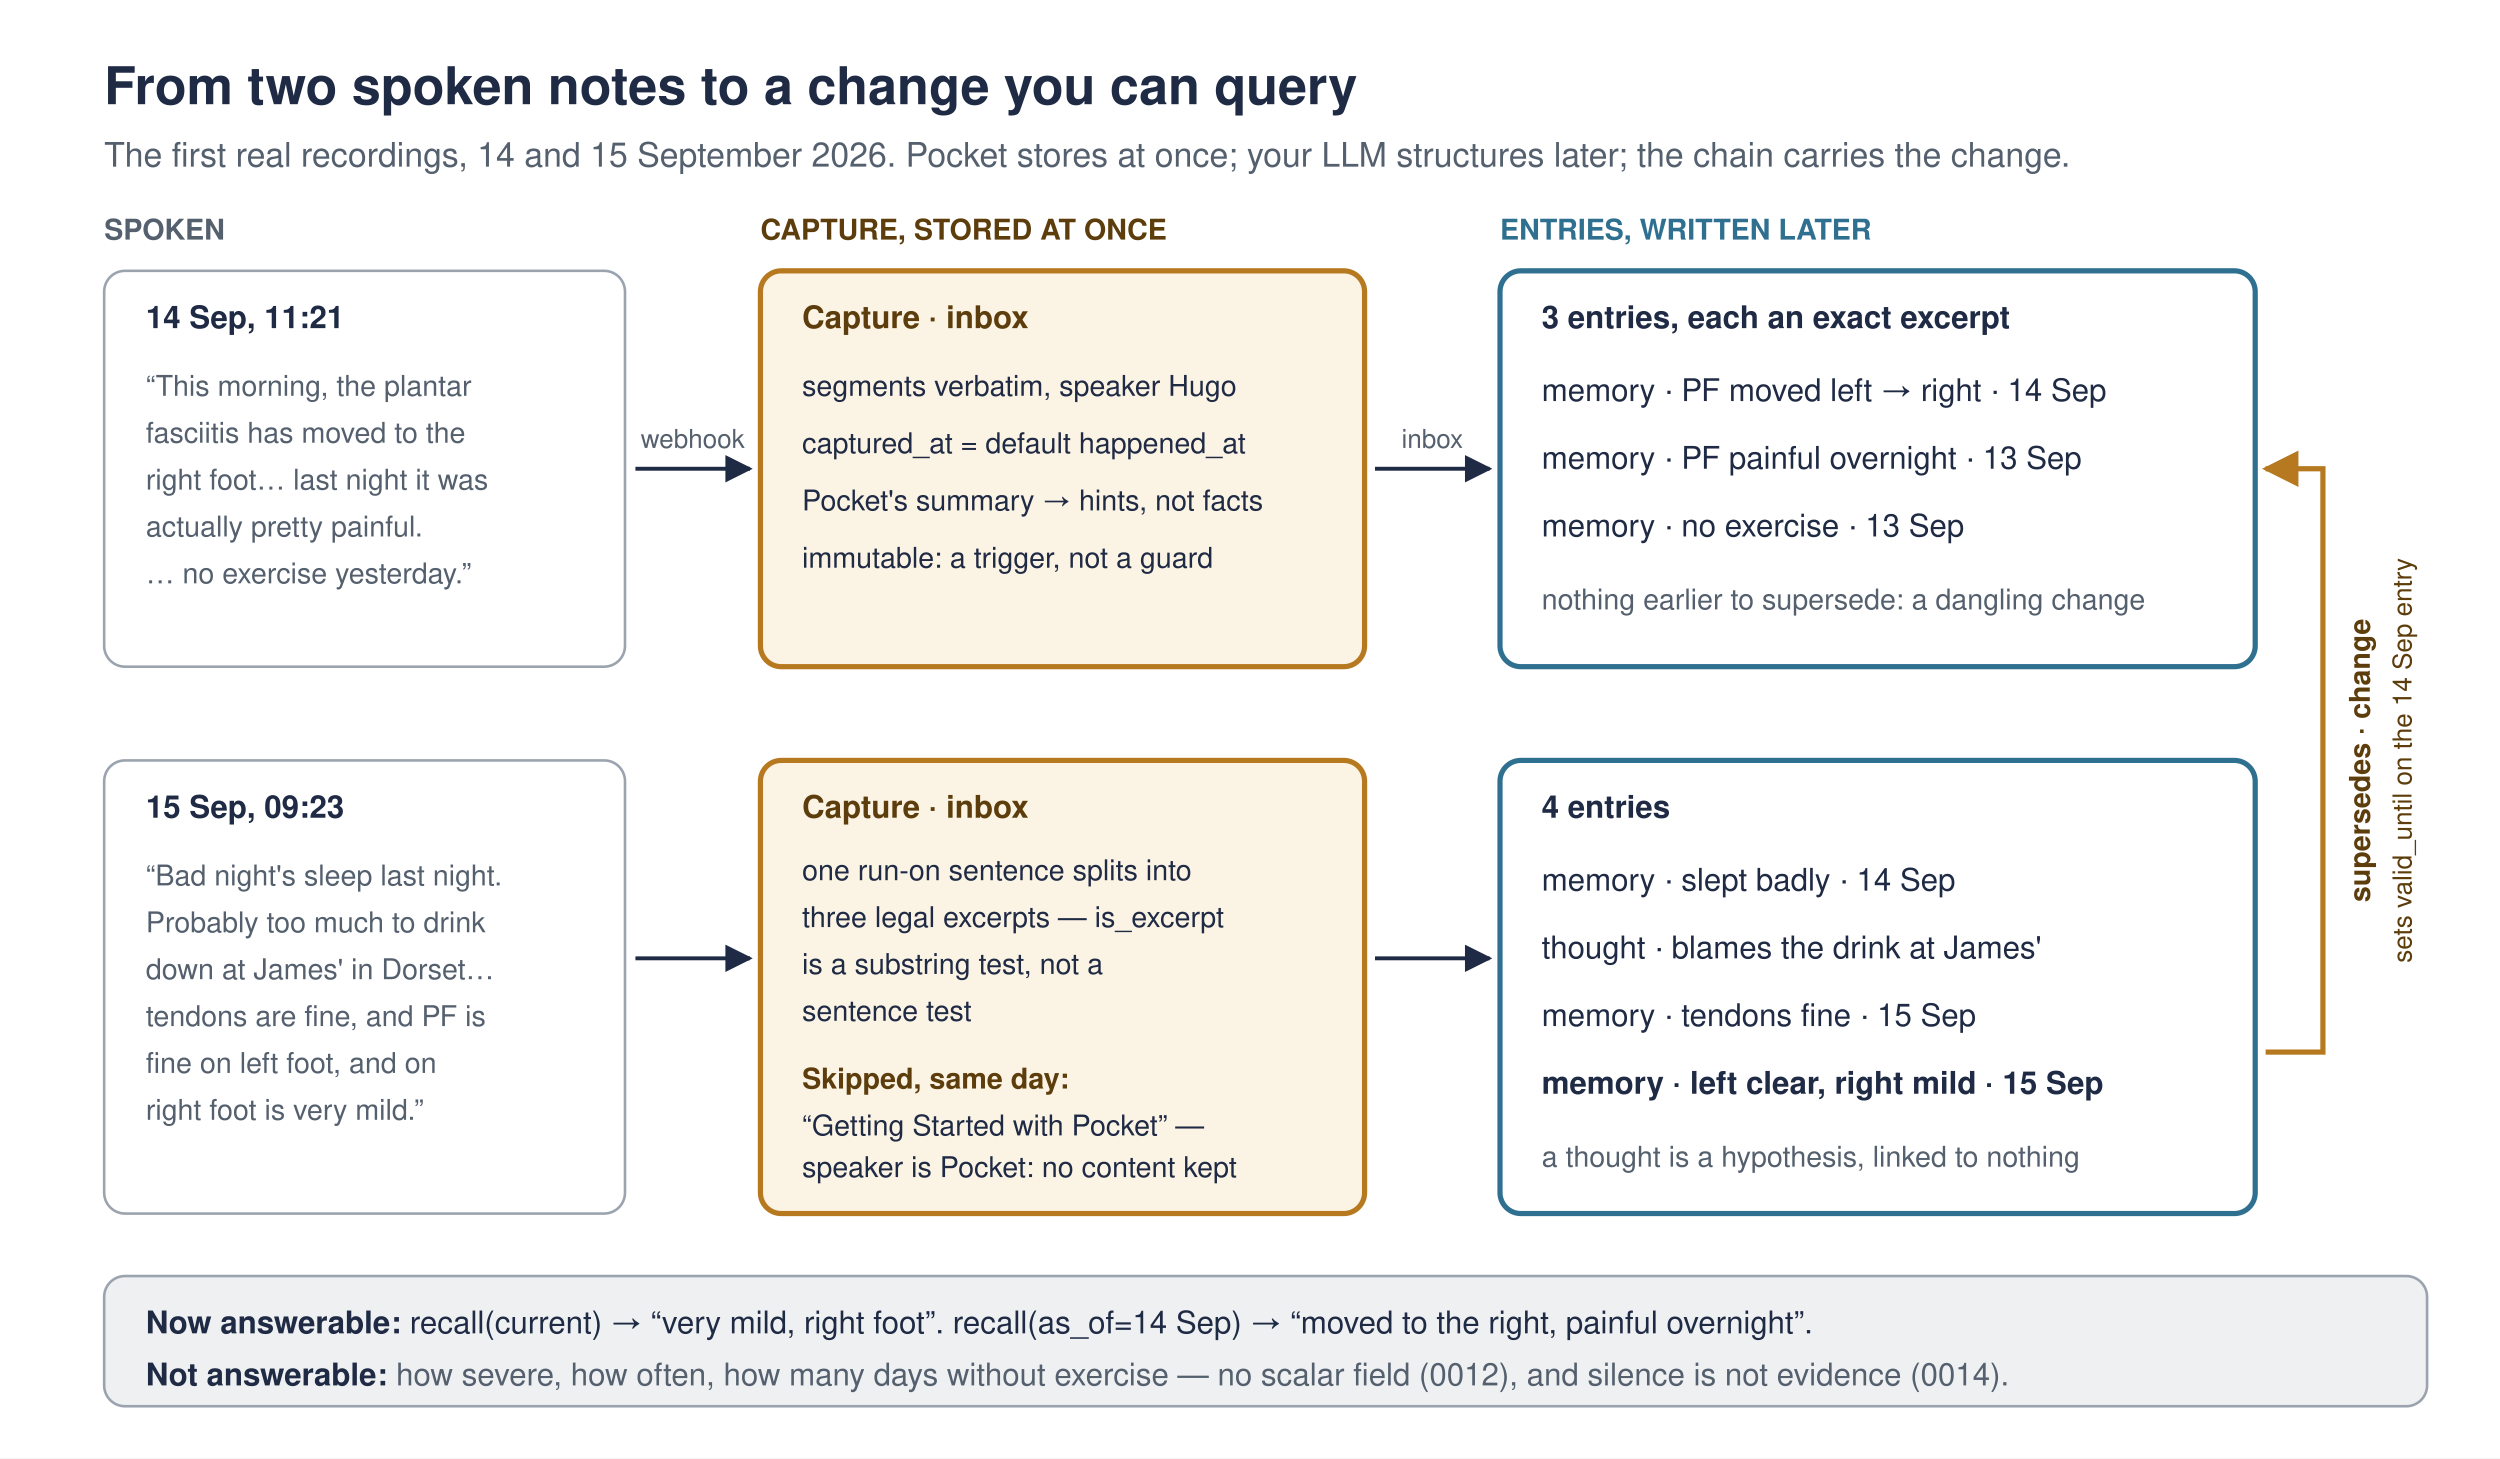
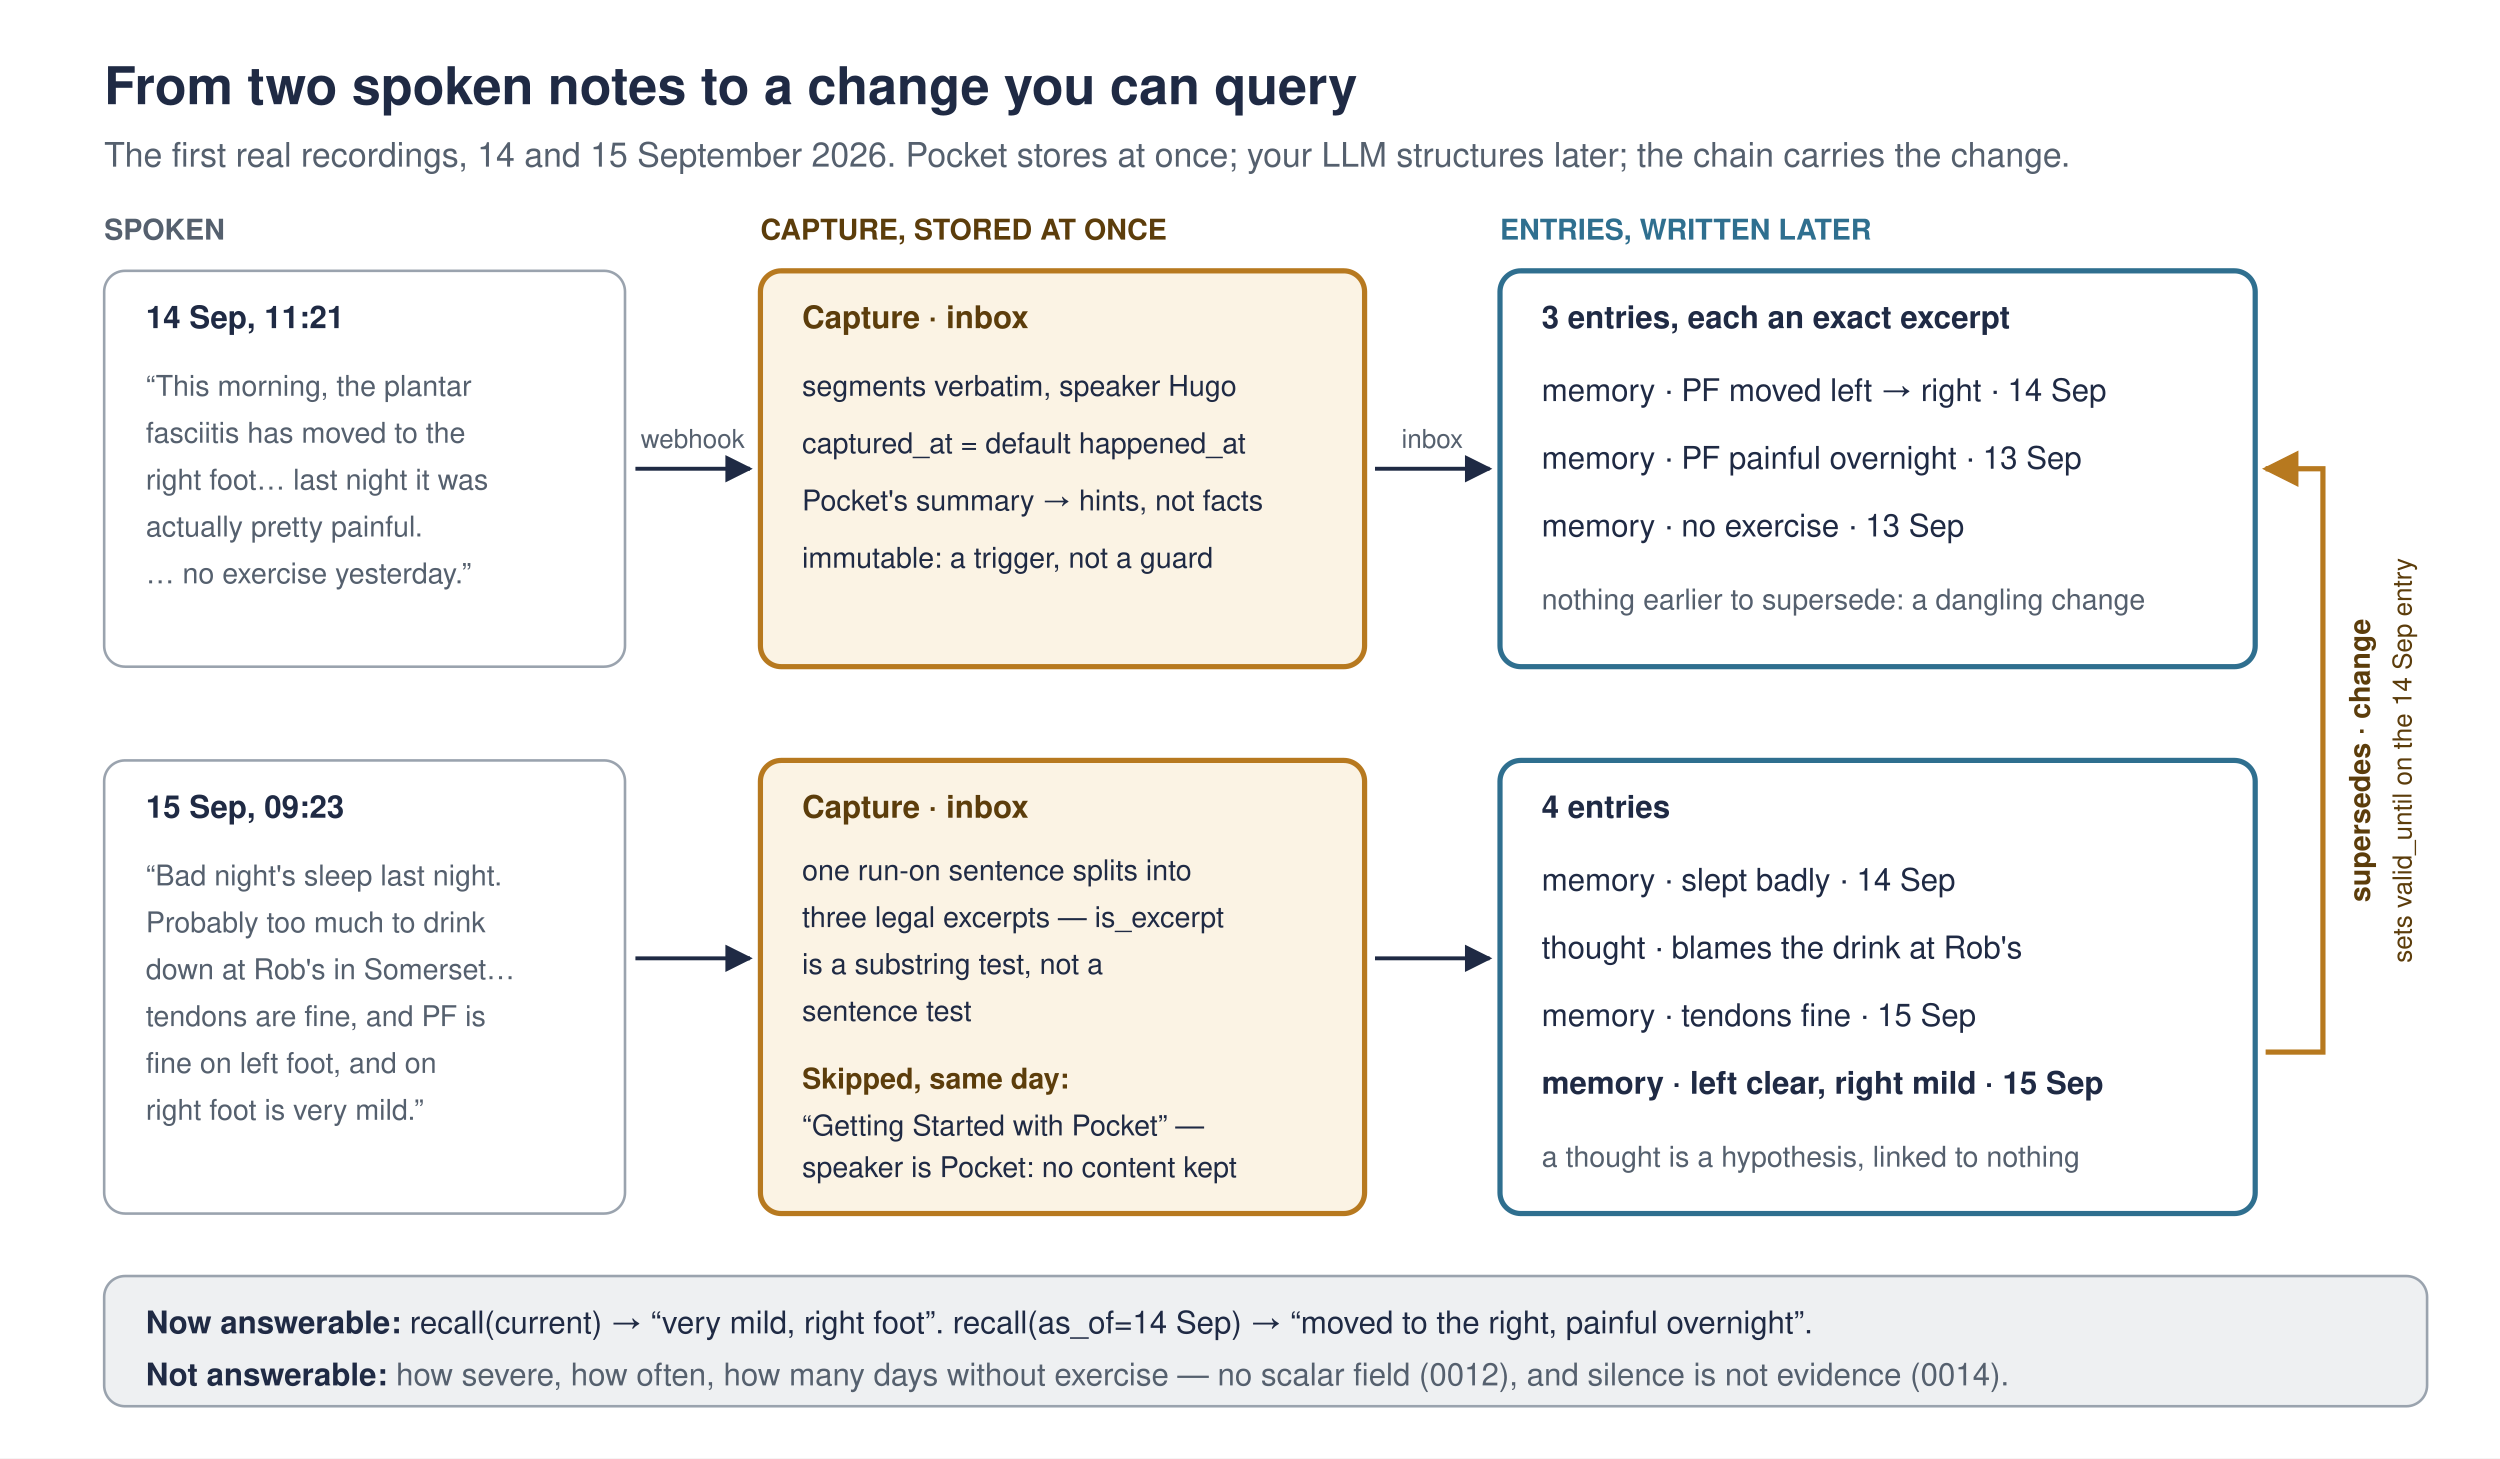
<svg xmlns="http://www.w3.org/2000/svg" viewBox="0 0 960 560" font-family="Helvetica Neue, Helvetica, Arial, sans-serif">
  <defs>
    <marker id="ah" viewBox="0 0 10 10" refX="9" refY="5" markerWidth="7" markerHeight="7" orient="auto-start-reverse">
      <path d="M0,0 L10,5 L0,10 z" fill="#1F2A44" />
    </marker>
    <marker id="ag" viewBox="0 0 10 10" refX="9" refY="5" markerWidth="7" markerHeight="7" orient="auto-start-reverse">
      <path d="M0,0 L10,5 L0,10 z" fill="#B7791F" />
    </marker>
  </defs>
  <rect width="960" height="560" fill="#FFFFFF" />
  <text x="40" y="40" font-size="20" font-weight="600" fill="#1F2A44">From two spoken notes to a change you can query</text>
  <text x="40" y="64" font-size="13" fill="#55606E">The first real recordings, 14 and 15 September 2026. Pocket stores at once; your LLM structures later; the chain carries the change.</text>
  <text x="40" y="92" font-size="11" font-weight="600" fill="#55606E">SPOKEN</text>
  <text x="292" y="92" font-size="11" font-weight="600" fill="#5C3D0B">CAPTURE, STORED AT ONCE</text>
  <text x="576" y="92" font-size="11" font-weight="600" fill="#2F6F8F">ENTRIES, WRITTEN LATER</text>
  <rect x="40" y="104" width="200" height="152" rx="8" fill="#FFFFFF" stroke="#9AA3AE" />
  <text x="56" y="126" font-size="12" font-weight="600" fill="#1F2A44">14 Sep, 11:21</text>
  <g font-size="11" fill="#55606E">
    <text x="56" y="152">“This morning, the plantar</text>
    <text x="56" y="170">fasciitis has moved to the</text>
    <text x="56" y="188">right foot… last night it was</text>
    <text x="56" y="206">actually pretty painful.</text>
    <text x="56" y="224">… no exercise yesterday.”</text>
  </g>
  <text x="266" y="172" font-size="10" fill="#55606E" text-anchor="middle">webhook</text>
  <line x1="244" y1="180" x2="288" y2="180" stroke="#1F2A44" stroke-width="1.5" marker-end="url(#ah)" />
  <rect x="292" y="104" width="232" height="152" rx="8" fill="#FBF3E4" stroke="#B7791F" stroke-width="2" />
  <text x="308" y="126" font-size="12" font-weight="600" fill="#5C3D0B">Capture · inbox</text>
  <g font-size="11" fill="#1F2A44">
    <text x="308" y="152">segments verbatim, speaker Hugo</text>
    <text x="308" y="174">captured_at = default happened_at</text>
    <text x="308" y="196">Pocket's summary → hints, not facts</text>
    <text x="308" y="218">immutable: a trigger, not a guard</text>
  </g>
  <text x="550" y="172" font-size="10" fill="#55606E" text-anchor="middle">inbox</text>
  <line x1="528" y1="180" x2="572" y2="180" stroke="#1F2A44" stroke-width="1.5" marker-end="url(#ah)" />
  <rect x="576" y="104" width="290" height="152" rx="8" fill="#FFFFFF" stroke="#2F6F8F" stroke-width="2" />
  <text x="592" y="126" font-size="12" font-weight="600" fill="#1F2A44">3 entries, each an exact excerpt</text>
  <g font-size="12" fill="#1F2A44">
    <text x="592" y="154">memory · PF moved left → right · 14 Sep</text>
    <text x="592" y="180">memory · PF painful overnight · 13 Sep</text>
    <text x="592" y="206">memory · no exercise · 13 Sep</text>
  </g>
  <text x="592" y="234" font-size="11" fill="#55606E">nothing earlier to supersede: a dangling change</text>
  <rect x="40" y="292" width="200" height="174" rx="8" fill="#FFFFFF" stroke="#9AA3AE" />
  <text x="56" y="314" font-size="12" font-weight="600" fill="#1F2A44">15 Sep, 09:23</text>
  <g font-size="11" fill="#55606E">
    <text x="56" y="340">“Bad night's sleep last night.</text>
    <text x="56" y="358">Probably too much to drink</text>
-     <text x="56" y="376">down at James' in Dorset…</text>
+     <text x="56" y="376">down at Rob's in Somerset…</text>
    <text x="56" y="394">tendons are fine, and PF is</text>
    <text x="56" y="412">fine on left foot, and on</text>
    <text x="56" y="430">right foot is very mild.”</text>
  </g>
  <line x1="244" y1="368" x2="288" y2="368" stroke="#1F2A44" stroke-width="1.5" marker-end="url(#ah)" />
  <rect x="292" y="292" width="232" height="174" rx="8" fill="#FBF3E4" stroke="#B7791F" stroke-width="2" />
  <text x="308" y="314" font-size="12" font-weight="600" fill="#5C3D0B">Capture · inbox</text>
  <g font-size="11" fill="#1F2A44">
    <text x="308" y="338">one run-on sentence splits into</text>
    <text x="308" y="356">three legal excerpts — is_excerpt</text>
    <text x="308" y="374">is a substring test, not a</text>
    <text x="308" y="392">sentence test</text>
  </g>
  <text x="308" y="418" font-size="11" font-weight="600" fill="#5C3D0B">Skipped, same day:</text>
  <text x="308" y="436" font-size="11" fill="#1F2A44">“Getting Started with Pocket” —</text>
  <text x="308" y="452" font-size="11" fill="#1F2A44">speaker is Pocket: no content kept</text>
  <line x1="528" y1="368" x2="572" y2="368" stroke="#1F2A44" stroke-width="1.5" marker-end="url(#ah)" />
  <rect x="576" y="292" width="290" height="174" rx="8" fill="#FFFFFF" stroke="#2F6F8F" stroke-width="2" />
  <text x="592" y="314" font-size="12" font-weight="600" fill="#1F2A44">4 entries</text>
  <g font-size="12" fill="#1F2A44">
    <text x="592" y="342">memory · slept badly · 14 Sep</text>
-     <text x="592" y="368">thought · blames the drink at James'</text>
+     <text x="592" y="368">thought · blames the drink at Rob's</text>
    <text x="592" y="394">memory · tendons fine · 15 Sep</text>
    <text x="592" y="420" font-weight="600">memory · left clear, right mild · 15 Sep</text>
  </g>
  <text x="592" y="448" font-size="11" fill="#55606E">a thought is a hypothesis, linked to nothing</text>
  <path d="M870,404 H892 V180 H870" fill="none" stroke="#B7791F" stroke-width="2" marker-end="url(#ag)" />
  <text x="910" y="292" font-size="11" font-weight="600" fill="#5C3D0B" transform="rotate(-90 910 292)" text-anchor="middle">supersedes · change</text>
  <text x="926" y="292" font-size="10" fill="#5C3D0B" transform="rotate(-90 926 292)" text-anchor="middle">sets valid_until on the 14 Sep entry</text>
  <rect x="40" y="490" width="892" height="50" rx="8" fill="#EEF0F2" stroke="#9AA3AE" />
  <text x="56" y="512" font-size="12" fill="#1F2A44">
    <tspan font-weight="600">Now answerable:</tspan> recall(current) → “very mild, right foot”.  recall(as_of=14 Sep) → “moved to the right, painful overnight”.</text>
  <text x="56" y="532" font-size="12" fill="#55606E">
    <tspan font-weight="600" fill="#1F2A44">Not answerable:</tspan> how severe, how often, how many days without exercise — no scalar field (0012), and silence is not evidence (0014).</text>
</svg>
